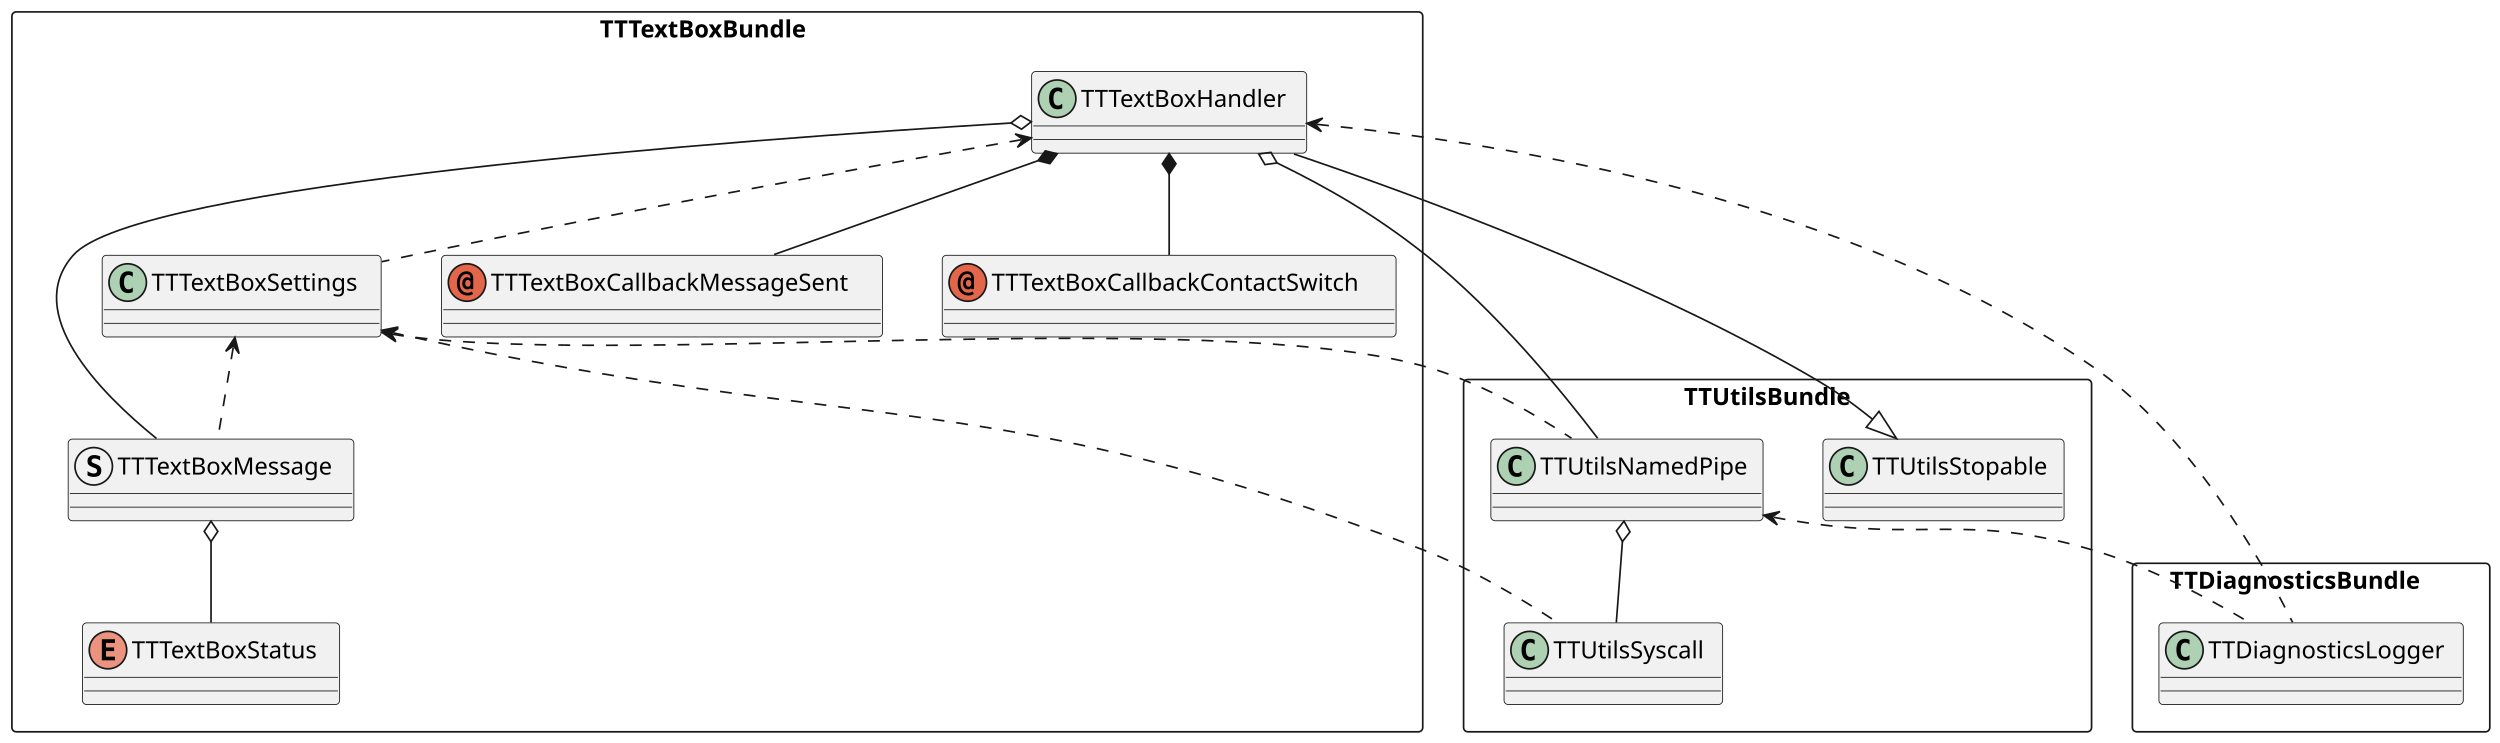
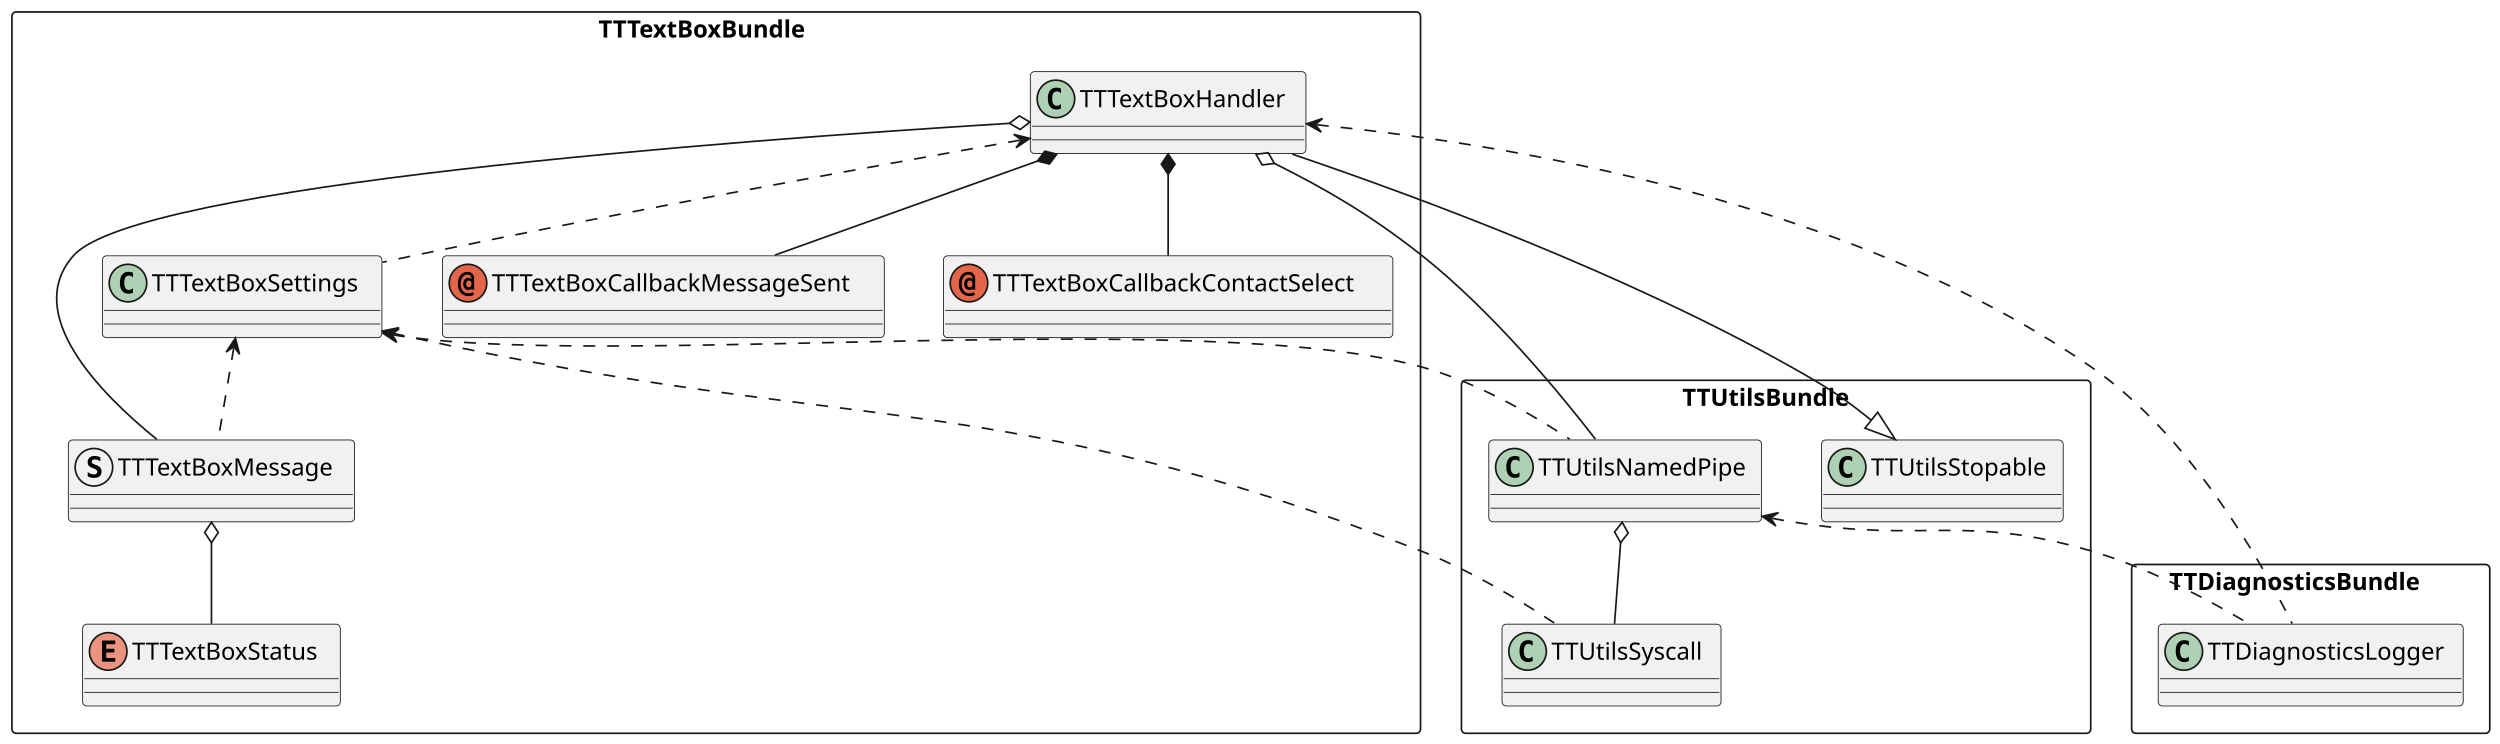
- <svg xmlns="http://www.w3.org/2000/svg" contentStyleType="text/css" height="436px" preserveAspectRatio="none" style="width:1469px;height:436px;background:#FFFFFF;" version="1.1" viewBox="0 0 1469 436" width="1469px" zoomAndPan="magnify">
+ <svg xmlns="http://www.w3.org/2000/svg" contentStyleType="text/css" height="436px" preserveAspectRatio="none" style="width:1466px;height:436px;background:#FFFFFF;" version="1.1" viewBox="0 0 1466 436" width="1466px" zoomAndPan="magnify">
  <defs />
  <g>
    <g id="cluster_TTTextBoxBundle">
-       <rect fill="none" height="423" rx="2.5" ry="2.5" style="stroke:#181818;stroke-width:1.0;" width="829" x="7" y="7" />
-       <text fill="#000000" font-family="sans-serif" font-size="14" font-weight="bold" lengthAdjust="spacing" textLength="138.106" x="352.447" y="21.995">TTTextBoxBundle</text>
+       <rect fill="none" height="423" rx="2.5" ry="2.5" style="stroke:#181818;stroke-width:1.0;" width="826" x="7" y="7" />
+       <text fill="#000000" font-family="sans-serif" font-size="14" font-weight="bold" lengthAdjust="spacing" textLength="138.106" x="350.947" y="21.995">TTTextBoxBundle</text>
    </g>
    <g id="cluster_TTDiagnosticsBundle">
-       <rect fill="none" height="99" rx="2.5" ry="2.5" style="stroke:#181818;stroke-width:1.0;" width="210" x="1253" y="331" />
-       <text fill="#000000" font-family="sans-serif" font-size="14" font-weight="bold" lengthAdjust="spacing" textLength="165.949" x="1275.025" y="345.995">TTDiagnosticsBundle</text>
+       <rect fill="none" height="99" rx="2.5" ry="2.5" style="stroke:#181818;stroke-width:1.0;" width="210" x="1250" y="331" />
+       <text fill="#000000" font-family="sans-serif" font-size="14" font-weight="bold" lengthAdjust="spacing" textLength="165.949" x="1272.025" y="345.995">TTDiagnosticsBundle</text>
    </g>
    <g id="cluster_TTUtilsBundle">
-       <rect fill="none" height="207" rx="2.5" ry="2.5" style="stroke:#181818;stroke-width:1.0;" width="369" x="860" y="223" />
-       <text fill="#000000" font-family="sans-serif" font-size="14" font-weight="bold" lengthAdjust="spacing" textLength="110.011" x="989.495" y="237.995">TTUtilsBundle</text>
+       <rect fill="none" height="207" rx="2.5" ry="2.5" style="stroke:#181818;stroke-width:1.0;" width="369" x="857" y="223" />
+       <text fill="#000000" font-family="sans-serif" font-size="14" font-weight="bold" lengthAdjust="spacing" textLength="110.011" x="986.495" y="237.995">TTUtilsBundle</text>
    </g>
    <g id="elem_TTTextBoxHandler">
-       <rect codeLine="2" fill="#F1F1F1" height="48" id="TTTextBoxHandler" rx="2.5" ry="2.5" style="stroke:#181818;stroke-width:0.5;" width="161.623" x="606.19" y="42" />
-       <ellipse cx="621.19" cy="58" fill="#ADD1B2" rx="11" ry="11" style="stroke:#181818;stroke-width:1.0;" />
-       <path d="M624.159,63.641 Q623.581,63.938 622.94,64.078 Q622.299,64.234 621.596,64.234 Q619.096,64.234 617.768,62.594 Q616.456,60.938 616.456,57.812 Q616.456,54.688 617.768,53.031 Q619.096,51.375 621.596,51.375 Q622.299,51.375 622.94,51.531 Q623.596,51.688 624.159,51.984 L624.159,54.703 Q623.534,54.125 622.94,53.859 Q622.346,53.578 621.721,53.578 Q620.378,53.578 619.69,54.656 Q619.003,55.719 619.003,57.812 Q619.003,59.906 619.69,60.984 Q620.378,62.047 621.721,62.047 Q622.346,62.047 622.94,61.781 Q623.534,61.5 624.159,60.922 L624.159,63.641 Z " fill="#000000" />
-       <text fill="#000000" font-family="sans-serif" font-size="14" lengthAdjust="spacing" textLength="129.623" x="635.19" y="62.847">TTTextBoxHandler</text>
-       <line style="stroke:#181818;stroke-width:0.5;" x1="607.19" x2="766.813" y1="74" y2="74" />
-       <line style="stroke:#181818;stroke-width:0.5;" x1="607.19" x2="766.813" y1="82" y2="82" />
+       <rect codeLine="2" fill="#F1F1F1" height="48" id="TTTextBoxHandler" rx="2.5" ry="2.5" style="stroke:#181818;stroke-width:0.5;" width="161.623" x="604.19" y="42" />
+       <ellipse cx="619.19" cy="58" fill="#ADD1B2" rx="11" ry="11" style="stroke:#181818;stroke-width:1.0;" />
+       <path d="M622.159,63.641 Q621.581,63.938 620.94,64.078 Q620.299,64.234 619.596,64.234 Q617.096,64.234 615.768,62.594 Q614.456,60.938 614.456,57.812 Q614.456,54.688 615.768,53.031 Q617.096,51.375 619.596,51.375 Q620.299,51.375 620.94,51.531 Q621.596,51.688 622.159,51.984 L622.159,54.703 Q621.534,54.125 620.94,53.859 Q620.346,53.578 619.721,53.578 Q618.378,53.578 617.69,54.656 Q617.003,55.719 617.003,57.812 Q617.003,59.906 617.69,60.984 Q618.378,62.047 619.721,62.047 Q620.346,62.047 620.94,61.781 Q621.534,61.5 622.159,60.922 L622.159,63.641 Z " fill="#000000" />
+       <text fill="#000000" font-family="sans-serif" font-size="14" lengthAdjust="spacing" textLength="129.623" x="633.19" y="62.847">TTTextBoxHandler</text>
+       <line style="stroke:#181818;stroke-width:0.5;" x1="605.19" x2="764.813" y1="74" y2="74" />
+       <line style="stroke:#181818;stroke-width:0.5;" x1="605.19" x2="764.813" y1="82" y2="82" />
    </g>
    <g id="elem_TTTextBoxMessage">
      <rect codeLine="3" fill="#F1F1F1" height="48" id="TTTextBoxMessage" rx="2.5" ry="2.5" style="stroke:#181818;stroke-width:0.5;" width="167.857" x="40.07" y="258" />
      <ellipse cx="55.07" cy="274" fill="#F1F1F1" rx="11" ry="11" style="stroke:#181818;stroke-width:1.0;" />
      <path d="M54.554,274.562 Q52.695,273.859 52.039,273.094 Q51.398,272.312 51.398,271 Q51.398,269.312 52.476,268.344 Q53.554,267.375 55.429,267.375 Q56.289,267.375 57.133,267.578 Q57.992,267.766 58.836,268.156 L58.836,270.547 Q58.054,269.984 57.226,269.703 Q56.414,269.406 55.617,269.406 Q54.742,269.406 54.258,269.766 Q53.789,270.125 53.789,270.781 Q53.789,271.297 54.133,271.641 Q54.476,271.969 55.57,272.375 L56.633,272.781 Q58.117,273.328 58.82,274.234 Q59.539,275.141 59.539,276.516 Q59.539,278.391 58.429,279.312 Q57.32,280.234 55.07,280.234 Q54.148,280.234 53.226,280.016 Q52.304,279.797 51.445,279.375 L51.445,276.844 Q52.414,277.531 53.336,277.875 Q54.258,278.219 55.148,278.219 Q56.054,278.219 56.554,277.812 Q57.054,277.391 57.054,276.656 Q57.054,276.094 56.711,275.688 Q56.383,275.266 55.758,275.016 L54.554,274.562 Z " fill="#000000" />
      <text fill="#000000" font-family="sans-serif" font-size="14" lengthAdjust="spacing" textLength="135.857" x="69.07" y="278.847">TTTextBoxMessage</text>
      <line style="stroke:#181818;stroke-width:0.5;" x1="41.07" x2="206.927" y1="290" y2="290" />
      <line style="stroke:#181818;stroke-width:0.5;" x1="41.07" x2="206.927" y1="298" y2="298" />
    </g>
    <g id="elem_TTTextBoxSettings">
      <rect codeLine="4" fill="#F1F1F1" height="48" id="TTTextBoxSettings" rx="2.5" ry="2.5" style="stroke:#181818;stroke-width:0.5;" width="163.92" x="60.04" y="150" />
      <ellipse cx="75.04" cy="166" fill="#ADD1B2" rx="11" ry="11" style="stroke:#181818;stroke-width:1.0;" />
      <path d="M78.009,171.641 Q77.431,171.938 76.79,172.078 Q76.149,172.234 75.446,172.234 Q72.946,172.234 71.618,170.594 Q70.306,168.938 70.306,165.812 Q70.306,162.688 71.618,161.031 Q72.946,159.375 75.446,159.375 Q76.149,159.375 76.79,159.531 Q77.446,159.688 78.009,159.984 L78.009,162.703 Q77.384,162.125 76.79,161.859 Q76.196,161.578 75.571,161.578 Q74.228,161.578 73.54,162.656 Q72.853,163.719 72.853,165.812 Q72.853,167.906 73.54,168.984 Q74.228,170.047 75.571,170.047 Q76.196,170.047 76.79,169.781 Q77.384,169.5 78.009,168.922 L78.009,171.641 Z " fill="#000000" />
      <text fill="#000000" font-family="sans-serif" font-size="14" lengthAdjust="spacing" textLength="131.92" x="89.04" y="170.847">TTTextBoxSettings</text>
      <line style="stroke:#181818;stroke-width:0.5;" x1="61.04" x2="222.96" y1="182" y2="182" />
      <line style="stroke:#181818;stroke-width:0.5;" x1="61.04" x2="222.96" y1="190" y2="190" />
    </g>
    <g id="elem_TTTextBoxStatus">
      <rect codeLine="5" fill="#F1F1F1" height="48" id="TTTextBoxStatus" rx="2.5" ry="2.5" style="stroke:#181818;stroke-width:0.5;" width="151.109" x="48.45" y="366" />
      <ellipse cx="63.45" cy="382" fill="#EB937F" rx="11" ry="11" style="stroke:#181818;stroke-width:1.0;" />
      <path d="M67.559,388 L59.841,388 L59.841,375.609 L67.559,375.609 L67.559,377.766 L62.294,377.766 L62.294,380.438 L67.059,380.438 L67.059,382.594 L62.294,382.594 L62.294,385.844 L67.559,385.844 L67.559,388 Z " fill="#000000" />
      <text fill="#000000" font-family="sans-serif" font-size="14" lengthAdjust="spacing" textLength="119.109" x="77.45" y="386.847">TTTextBoxStatus</text>
      <line style="stroke:#181818;stroke-width:0.5;" x1="49.45" x2="198.559" y1="398" y2="398" />
      <line style="stroke:#181818;stroke-width:0.5;" x1="49.45" x2="198.559" y1="406" y2="406" />
    </g>
    <g id="elem_TTTextBoxCallbackMessageSent">
      <rect codeLine="6" fill="#F1F1F1" height="48" id="TTTextBoxCallbackMessageSent" rx="2.5" ry="2.5" style="stroke:#181818;stroke-width:0.5;" width="259.124" x="259.44" y="150" />
      <ellipse cx="274.44" cy="166" fill="#E3664A" rx="11" ry="11" style="stroke:#181818;stroke-width:1.0;" />
      <path d="M276.518,166.469 Q276.518,165.531 276.096,165 Q275.674,164.469 274.924,164.469 Q274.19,164.469 273.768,165 Q273.362,165.531 273.362,166.469 Q273.362,167.422 273.768,167.953 Q274.19,168.484 274.924,168.484 Q275.674,168.484 276.096,167.953 Q276.518,167.422 276.518,166.469 Z M278.065,169.875 L276.44,169.875 L276.44,169.203 Q276.112,169.641 275.69,169.844 Q275.268,170.047 274.659,170.047 Q273.299,170.047 272.471,169.078 Q271.643,168.094 271.643,166.469 Q271.643,164.875 272.471,163.906 Q273.299,162.922 274.659,162.922 Q275.252,162.922 275.706,163.125 Q276.159,163.328 276.44,163.719 L276.44,163.375 Q276.44,162.25 275.815,161.641 Q275.19,161.016 274.049,161.016 Q272.331,161.016 271.237,162.547 Q270.143,164.062 270.143,166.5 Q270.143,169.047 271.393,170.547 Q272.659,172.047 274.768,172.047 Q275.424,172.047 276.049,171.859 Q276.674,171.672 277.252,171.281 L278.018,172.734 Q277.346,173.188 276.549,173.406 Q275.752,173.641 274.846,173.641 Q271.94,173.641 270.206,171.703 Q268.487,169.781 268.487,166.5 Q268.487,163.281 270.034,161.359 Q271.596,159.422 274.159,159.422 Q275.956,159.422 277.002,160.516 Q278.065,161.609 278.065,163.484 L278.065,169.875 Z " fill="#000000" />
      <text fill="#000000" font-family="sans-serif" font-size="14" lengthAdjust="spacing" textLength="227.124" x="288.44" y="170.847">TTTextBoxCallbackMessageSent</text>
      <line style="stroke:#181818;stroke-width:0.5;" x1="260.44" x2="517.564" y1="182" y2="182" />
      <line style="stroke:#181818;stroke-width:0.5;" x1="260.44" x2="517.564" y1="190" y2="190" />
    </g>
-     <g id="elem_TTTextBoxCallbackContactSwitch">
-       <rect codeLine="7" fill="#F1F1F1" height="48" id="TTTextBoxCallbackContactSwitch" rx="2.5" ry="2.5" style="stroke:#181818;stroke-width:0.5;" width="266.657" x="553.67" y="150" />
-       <ellipse cx="568.67" cy="166" fill="#E3664A" rx="11" ry="11" style="stroke:#181818;stroke-width:1.0;" />
-       <path d="M570.748,166.469 Q570.748,165.531 570.326,165 Q569.904,164.469 569.154,164.469 Q568.42,164.469 567.998,165 Q567.592,165.531 567.592,166.469 Q567.592,167.422 567.998,167.953 Q568.42,168.484 569.154,168.484 Q569.904,168.484 570.326,167.953 Q570.748,167.422 570.748,166.469 Z M572.295,169.875 L570.67,169.875 L570.67,169.203 Q570.342,169.641 569.92,169.844 Q569.498,170.047 568.889,170.047 Q567.529,170.047 566.701,169.078 Q565.873,168.094 565.873,166.469 Q565.873,164.875 566.701,163.906 Q567.529,162.922 568.889,162.922 Q569.482,162.922 569.936,163.125 Q570.389,163.328 570.67,163.719 L570.67,163.375 Q570.67,162.25 570.045,161.641 Q569.42,161.016 568.279,161.016 Q566.561,161.016 565.467,162.547 Q564.373,164.062 564.373,166.5 Q564.373,169.047 565.623,170.547 Q566.889,172.047 568.998,172.047 Q569.654,172.047 570.279,171.859 Q570.904,171.672 571.482,171.281 L572.248,172.734 Q571.576,173.188 570.779,173.406 Q569.982,173.641 569.076,173.641 Q566.17,173.641 564.436,171.703 Q562.717,169.781 562.717,166.5 Q562.717,163.281 564.264,161.359 Q565.826,159.422 568.389,159.422 Q570.186,159.422 571.232,160.516 Q572.295,161.609 572.295,163.484 L572.295,169.875 Z " fill="#000000" />
-       <text fill="#000000" font-family="sans-serif" font-size="14" lengthAdjust="spacing" textLength="234.657" x="582.67" y="170.847">TTTextBoxCallbackContactSwitch</text>
-       <line style="stroke:#181818;stroke-width:0.5;" x1="554.67" x2="819.327" y1="182" y2="182" />
-       <line style="stroke:#181818;stroke-width:0.5;" x1="554.67" x2="819.327" y1="190" y2="190" />
+     <g id="elem_TTTextBoxCallbackContactSelect">
+       <rect codeLine="7" fill="#F1F1F1" height="48" id="TTTextBoxCallbackContactSelect" rx="2.5" ry="2.5" style="stroke:#181818;stroke-width:0.5;" width="263.56" x="553.22" y="150" />
+       <ellipse cx="568.22" cy="166" fill="#E3664A" rx="11" ry="11" style="stroke:#181818;stroke-width:1.0;" />
+       <path d="M570.298,166.469 Q570.298,165.531 569.876,165 Q569.454,164.469 568.704,164.469 Q567.97,164.469 567.548,165 Q567.142,165.531 567.142,166.469 Q567.142,167.422 567.548,167.953 Q567.97,168.484 568.704,168.484 Q569.454,168.484 569.876,167.953 Q570.298,167.422 570.298,166.469 Z M571.845,169.875 L570.22,169.875 L570.22,169.203 Q569.892,169.641 569.47,169.844 Q569.048,170.047 568.439,170.047 Q567.079,170.047 566.251,169.078 Q565.423,168.094 565.423,166.469 Q565.423,164.875 566.251,163.906 Q567.079,162.922 568.439,162.922 Q569.033,162.922 569.486,163.125 Q569.939,163.328 570.22,163.719 L570.22,163.375 Q570.22,162.25 569.595,161.641 Q568.97,161.016 567.829,161.016 Q566.111,161.016 565.017,162.547 Q563.923,164.062 563.923,166.5 Q563.923,169.047 565.173,170.547 Q566.439,172.047 568.548,172.047 Q569.204,172.047 569.829,171.859 Q570.454,171.672 571.033,171.281 L571.798,172.734 Q571.126,173.188 570.329,173.406 Q569.533,173.641 568.626,173.641 Q565.72,173.641 563.986,171.703 Q562.267,169.781 562.267,166.5 Q562.267,163.281 563.814,161.359 Q565.376,159.422 567.939,159.422 Q569.736,159.422 570.783,160.516 Q571.845,161.609 571.845,163.484 L571.845,169.875 Z " fill="#000000" />
+       <text fill="#000000" font-family="sans-serif" font-size="14" lengthAdjust="spacing" textLength="231.56" x="582.22" y="170.847">TTTextBoxCallbackContactSelect</text>
+       <line style="stroke:#181818;stroke-width:0.5;" x1="554.22" x2="815.78" y1="182" y2="182" />
+       <line style="stroke:#181818;stroke-width:0.5;" x1="554.22" x2="815.78" y1="190" y2="190" />
    </g>
    <g id="elem_TTDiagnosticsLogger">
-       <rect codeLine="11" fill="#F1F1F1" height="48" id="TTDiagnosticsLogger" rx="2.5" ry="2.5" style="stroke:#181818;stroke-width:0.5;" width="178.85" x="1268.58" y="366" />
-       <ellipse cx="1283.58" cy="382" fill="#ADD1B2" rx="11" ry="11" style="stroke:#181818;stroke-width:1.0;" />
-       <path d="M1286.549,387.641 Q1285.971,387.938 1285.33,388.078 Q1284.689,388.234 1283.986,388.234 Q1281.486,388.234 1280.158,386.594 Q1278.846,384.938 1278.846,381.812 Q1278.846,378.688 1280.158,377.031 Q1281.486,375.375 1283.986,375.375 Q1284.689,375.375 1285.33,375.531 Q1285.986,375.688 1286.549,375.984 L1286.549,378.703 Q1285.924,378.125 1285.33,377.859 Q1284.736,377.578 1284.111,377.578 Q1282.767,377.578 1282.08,378.656 Q1281.392,379.719 1281.392,381.812 Q1281.392,383.906 1282.08,384.984 Q1282.767,386.047 1284.111,386.047 Q1284.736,386.047 1285.33,385.781 Q1285.924,385.5 1286.549,384.922 L1286.549,387.641 Z " fill="#000000" />
-       <text fill="#000000" font-family="sans-serif" font-size="14" lengthAdjust="spacing" textLength="146.85" x="1297.58" y="386.847">TTDiagnosticsLogger</text>
-       <line style="stroke:#181818;stroke-width:0.5;" x1="1269.58" x2="1446.43" y1="398" y2="398" />
-       <line style="stroke:#181818;stroke-width:0.5;" x1="1269.58" x2="1446.43" y1="406" y2="406" />
+       <rect codeLine="11" fill="#F1F1F1" height="48" id="TTDiagnosticsLogger" rx="2.5" ry="2.5" style="stroke:#181818;stroke-width:0.5;" width="178.85" x="1265.58" y="366" />
+       <ellipse cx="1280.58" cy="382" fill="#ADD1B2" rx="11" ry="11" style="stroke:#181818;stroke-width:1.0;" />
+       <path d="M1283.549,387.641 Q1282.971,387.938 1282.33,388.078 Q1281.689,388.234 1280.986,388.234 Q1278.486,388.234 1277.158,386.594 Q1275.846,384.938 1275.846,381.812 Q1275.846,378.688 1277.158,377.031 Q1278.486,375.375 1280.986,375.375 Q1281.689,375.375 1282.33,375.531 Q1282.986,375.688 1283.549,375.984 L1283.549,378.703 Q1282.924,378.125 1282.33,377.859 Q1281.736,377.578 1281.111,377.578 Q1279.767,377.578 1279.08,378.656 Q1278.392,379.719 1278.392,381.812 Q1278.392,383.906 1279.08,384.984 Q1279.767,386.047 1281.111,386.047 Q1281.736,386.047 1282.33,385.781 Q1282.924,385.5 1283.549,384.922 L1283.549,387.641 Z " fill="#000000" />
+       <text fill="#000000" font-family="sans-serif" font-size="14" lengthAdjust="spacing" textLength="146.85" x="1294.58" y="386.847">TTDiagnosticsLogger</text>
+       <line style="stroke:#181818;stroke-width:0.5;" x1="1266.58" x2="1443.43" y1="398" y2="398" />
+       <line style="stroke:#181818;stroke-width:0.5;" x1="1266.58" x2="1443.43" y1="406" y2="406" />
    </g>
    <g id="elem_TTUtilsSyscall">
-       <rect codeLine="15" fill="#F1F1F1" height="48" id="TTUtilsSyscall" rx="2.5" ry="2.5" style="stroke:#181818;stroke-width:0.5;" width="128.435" x="883.78" y="366" />
-       <ellipse cx="898.78" cy="382" fill="#ADD1B2" rx="11" ry="11" style="stroke:#181818;stroke-width:1.0;" />
-       <path d="M901.749,387.641 Q901.171,387.938 900.53,388.078 Q899.889,388.234 899.186,388.234 Q896.686,388.234 895.358,386.594 Q894.046,384.938 894.046,381.812 Q894.046,378.688 895.358,377.031 Q896.686,375.375 899.186,375.375 Q899.889,375.375 900.53,375.531 Q901.186,375.688 901.749,375.984 L901.749,378.703 Q901.124,378.125 900.53,377.859 Q899.936,377.578 899.311,377.578 Q897.967,377.578 897.28,378.656 Q896.592,379.719 896.592,381.812 Q896.592,383.906 897.28,384.984 Q897.967,386.047 899.311,386.047 Q899.936,386.047 900.53,385.781 Q901.124,385.5 901.749,384.922 L901.749,387.641 Z " fill="#000000" />
-       <text fill="#000000" font-family="sans-serif" font-size="14" lengthAdjust="spacing" textLength="96.435" x="912.78" y="386.847">TTUtilsSyscall</text>
-       <line style="stroke:#181818;stroke-width:0.5;" x1="884.78" x2="1011.215" y1="398" y2="398" />
-       <line style="stroke:#181818;stroke-width:0.5;" x1="884.78" x2="1011.215" y1="406" y2="406" />
+       <rect codeLine="15" fill="#F1F1F1" height="48" id="TTUtilsSyscall" rx="2.5" ry="2.5" style="stroke:#181818;stroke-width:0.5;" width="128.435" x="880.78" y="366" />
+       <ellipse cx="895.78" cy="382" fill="#ADD1B2" rx="11" ry="11" style="stroke:#181818;stroke-width:1.0;" />
+       <path d="M898.749,387.641 Q898.171,387.938 897.53,388.078 Q896.889,388.234 896.186,388.234 Q893.686,388.234 892.358,386.594 Q891.046,384.938 891.046,381.812 Q891.046,378.688 892.358,377.031 Q893.686,375.375 896.186,375.375 Q896.889,375.375 897.53,375.531 Q898.186,375.688 898.749,375.984 L898.749,378.703 Q898.124,378.125 897.53,377.859 Q896.936,377.578 896.311,377.578 Q894.967,377.578 894.28,378.656 Q893.592,379.719 893.592,381.812 Q893.592,383.906 894.28,384.984 Q894.967,386.047 896.311,386.047 Q896.936,386.047 897.53,385.781 Q898.124,385.5 898.749,384.922 L898.749,387.641 Z " fill="#000000" />
+       <text fill="#000000" font-family="sans-serif" font-size="14" lengthAdjust="spacing" textLength="96.435" x="909.78" y="386.847">TTUtilsSyscall</text>
+       <line style="stroke:#181818;stroke-width:0.5;" x1="881.78" x2="1008.215" y1="398" y2="398" />
+       <line style="stroke:#181818;stroke-width:0.5;" x1="881.78" x2="1008.215" y1="406" y2="406" />
    </g>
    <g id="elem_TTUtilsNamedPipe">
-       <rect codeLine="16" fill="#F1F1F1" height="48" id="TTUtilsNamedPipe" rx="2.5" ry="2.5" style="stroke:#181818;stroke-width:0.5;" width="159.935" x="876.03" y="258" />
-       <ellipse cx="891.03" cy="274" fill="#ADD1B2" rx="11" ry="11" style="stroke:#181818;stroke-width:1.0;" />
-       <path d="M893.999,279.641 Q893.421,279.938 892.78,280.078 Q892.139,280.234 891.436,280.234 Q888.936,280.234 887.608,278.594 Q886.296,276.938 886.296,273.812 Q886.296,270.688 887.608,269.031 Q888.936,267.375 891.436,267.375 Q892.139,267.375 892.78,267.531 Q893.436,267.688 893.999,267.984 L893.999,270.703 Q893.374,270.125 892.78,269.859 Q892.186,269.578 891.561,269.578 Q890.217,269.578 889.53,270.656 Q888.842,271.719 888.842,273.812 Q888.842,275.906 889.53,276.984 Q890.217,278.047 891.561,278.047 Q892.186,278.047 892.78,277.781 Q893.374,277.5 893.999,276.922 L893.999,279.641 Z " fill="#000000" />
-       <text fill="#000000" font-family="sans-serif" font-size="14" lengthAdjust="spacing" textLength="127.935" x="905.03" y="278.847">TTUtilsNamedPipe</text>
-       <line style="stroke:#181818;stroke-width:0.5;" x1="877.03" x2="1034.965" y1="290" y2="290" />
-       <line style="stroke:#181818;stroke-width:0.5;" x1="877.03" x2="1034.965" y1="298" y2="298" />
+       <rect codeLine="16" fill="#F1F1F1" height="48" id="TTUtilsNamedPipe" rx="2.5" ry="2.5" style="stroke:#181818;stroke-width:0.5;" width="159.935" x="873.03" y="258" />
+       <ellipse cx="888.03" cy="274" fill="#ADD1B2" rx="11" ry="11" style="stroke:#181818;stroke-width:1.0;" />
+       <path d="M890.999,279.641 Q890.421,279.938 889.78,280.078 Q889.139,280.234 888.436,280.234 Q885.936,280.234 884.608,278.594 Q883.296,276.938 883.296,273.812 Q883.296,270.688 884.608,269.031 Q885.936,267.375 888.436,267.375 Q889.139,267.375 889.78,267.531 Q890.436,267.688 890.999,267.984 L890.999,270.703 Q890.374,270.125 889.78,269.859 Q889.186,269.578 888.561,269.578 Q887.217,269.578 886.53,270.656 Q885.842,271.719 885.842,273.812 Q885.842,275.906 886.53,276.984 Q887.217,278.047 888.561,278.047 Q889.186,278.047 889.78,277.781 Q890.374,277.5 890.999,276.922 L890.999,279.641 Z " fill="#000000" />
+       <text fill="#000000" font-family="sans-serif" font-size="14" lengthAdjust="spacing" textLength="127.935" x="902.03" y="278.847">TTUtilsNamedPipe</text>
+       <line style="stroke:#181818;stroke-width:0.5;" x1="874.03" x2="1031.965" y1="290" y2="290" />
+       <line style="stroke:#181818;stroke-width:0.5;" x1="874.03" x2="1031.965" y1="298" y2="298" />
    </g>
    <g id="elem_TTUtilsStopable">
-       <rect codeLine="17" fill="#F1F1F1" height="48" id="TTUtilsStopable" rx="2.5" ry="2.5" style="stroke:#181818;stroke-width:0.5;" width="141.71" x="1071.15" y="258" />
-       <ellipse cx="1086.15" cy="274" fill="#ADD1B2" rx="11" ry="11" style="stroke:#181818;stroke-width:1.0;" />
-       <path d="M1089.119,279.641 Q1088.541,279.938 1087.9,280.078 Q1087.259,280.234 1086.556,280.234 Q1084.056,280.234 1082.728,278.594 Q1081.416,276.938 1081.416,273.812 Q1081.416,270.688 1082.728,269.031 Q1084.056,267.375 1086.556,267.375 Q1087.259,267.375 1087.9,267.531 Q1088.556,267.688 1089.119,267.984 L1089.119,270.703 Q1088.494,270.125 1087.9,269.859 Q1087.306,269.578 1086.681,269.578 Q1085.338,269.578 1084.65,270.656 Q1083.963,271.719 1083.963,273.812 Q1083.963,275.906 1084.65,276.984 Q1085.338,278.047 1086.681,278.047 Q1087.306,278.047 1087.9,277.781 Q1088.494,277.5 1089.119,276.922 L1089.119,279.641 Z " fill="#000000" />
-       <text fill="#000000" font-family="sans-serif" font-size="14" lengthAdjust="spacing" textLength="109.71" x="1100.15" y="278.847">TTUtilsStopable</text>
-       <line style="stroke:#181818;stroke-width:0.5;" x1="1072.15" x2="1211.86" y1="290" y2="290" />
-       <line style="stroke:#181818;stroke-width:0.5;" x1="1072.15" x2="1211.86" y1="298" y2="298" />
+       <rect codeLine="17" fill="#F1F1F1" height="48" id="TTUtilsStopable" rx="2.5" ry="2.5" style="stroke:#181818;stroke-width:0.5;" width="141.71" x="1068.15" y="258" />
+       <ellipse cx="1083.15" cy="274" fill="#ADD1B2" rx="11" ry="11" style="stroke:#181818;stroke-width:1.0;" />
+       <path d="M1086.119,279.641 Q1085.541,279.938 1084.9,280.078 Q1084.259,280.234 1083.556,280.234 Q1081.056,280.234 1079.728,278.594 Q1078.416,276.938 1078.416,273.812 Q1078.416,270.688 1079.728,269.031 Q1081.056,267.375 1083.556,267.375 Q1084.259,267.375 1084.9,267.531 Q1085.556,267.688 1086.119,267.984 L1086.119,270.703 Q1085.494,270.125 1084.9,269.859 Q1084.306,269.578 1083.681,269.578 Q1082.338,269.578 1081.65,270.656 Q1080.963,271.719 1080.963,273.812 Q1080.963,275.906 1081.65,276.984 Q1082.338,278.047 1083.681,278.047 Q1084.306,278.047 1084.9,277.781 Q1085.494,277.5 1086.119,276.922 L1086.119,279.641 Z " fill="#000000" />
+       <text fill="#000000" font-family="sans-serif" font-size="14" lengthAdjust="spacing" textLength="109.71" x="1097.15" y="278.847">TTUtilsStopable</text>
+       <line style="stroke:#181818;stroke-width:0.5;" x1="1069.15" x2="1208.86" y1="290" y2="290" />
+       <line style="stroke:#181818;stroke-width:0.5;" x1="1069.15" x2="1208.86" y1="298" y2="298" />
    </g>
    <g id="link_TTTextBoxHandler_TTUtilsStopable">
-       <path codeLine="20" d="M760.33,90.48 C836.06,116.12 956.46,160.85 1053,215 C1074.81,227.23 1083.374,232.803 1100.344,246.403 " fill="none" id="TTTextBoxHandler-to-TTUtilsStopable" style="stroke:#181818;stroke-width:1.0;" />
-       <polygon fill="none" points="1114.39,257.66,1104.096,241.721,1096.592,251.085,1114.39,257.66" style="stroke:#181818;stroke-width:1.0;" />
+       <path codeLine="20" d="M757.78,90.39 C833.28,116.04 953.56,160.85 1050,215 C1071.8,227.24 1080.361,232.817 1097.341,246.417 " fill="none" id="TTTextBoxHandler-to-TTUtilsStopable" style="stroke:#181818;stroke-width:1.0;" />
+       <polygon fill="none" points="1111.39,257.67,1101.092,241.734,1093.59,251.101,1111.39,257.67" style="stroke:#181818;stroke-width:1.0;" />
    </g>
    <g id="link_TTTextBoxHandler_TTTextBoxMessage">
-       <path codeLine="21" d="M594.012,72.283 C429.282,82.363 79.66,108.31 43,150 C13.16,183.93 58.02,230.16 91.95,257.65 " fill="none" id="TTTextBoxHandler-backto-TTTextBoxMessage" style="stroke:#181818;stroke-width:1.0;" />
-       <polygon fill="none" points="605.99,71.55,599.757,67.924,594.012,72.283,600.245,75.909,605.99,71.55" style="stroke:#181818;stroke-width:1.0;" />
+       <path codeLine="21" d="M591.953,72.328 C427.593,82.458 79.52,108.45 43,150 C13.16,183.94 58.02,230.16 91.96,257.65 " fill="none" id="TTTextBoxHandler-backto-TTTextBoxMessage" style="stroke:#181818;stroke-width:1.0;" />
+       <polygon fill="none" points="603.93,71.59,597.695,67.967,591.953,72.328,598.187,75.951,603.93,71.59" style="stroke:#181818;stroke-width:1.0;" />
    </g>
    <g id="link_TTTextBoxHandler_TTUtilsNamedPipe">
-       <path codeLine="22" d="M750.42,95.762 C780.72,110.582 807.87,126.13 838,150 C878.78,182.32 917.44,229.48 938.8,257.52 " fill="none" id="TTTextBoxHandler-backto-TTUtilsNamedPipe" style="stroke:#181818;stroke-width:1.0;" />
-       <polygon fill="none" points="739.64,90.49,743.272,96.719,750.42,95.762,746.787,89.533,739.64,90.49" style="stroke:#181818;stroke-width:1.0;" />
+       <path codeLine="22" d="M747.285,95.824 C777.225,110.714 804.08,126.26 834,150 C874.92,182.47 913.97,229.58 935.59,257.57 " fill="none" id="TTTextBoxHandler-backto-TTUtilsNamedPipe" style="stroke:#181818;stroke-width:1.0;" />
+       <polygon fill="none" points="736.54,90.48,740.131,96.733,747.285,95.824,743.693,89.57,736.54,90.48" style="stroke:#181818;stroke-width:1.0;" />
    </g>
    <g id="link_TTTextBoxHandler_TTTextBoxCallbackMessageSent">
-       <path codeLine="23" d="M609.924,94.412 C560.474,112.002 504.33,131.98 454.86,149.57 " fill="none" id="TTTextBoxHandler-backto-TTTextBoxCallbackMessageSent" style="stroke:#181818;stroke-width:1.0;" />
-       <polygon fill="#181818" points="621.23,90.39,614.236,88.632,609.924,94.412,616.918,96.169,621.23,90.39" style="stroke:#181818;stroke-width:1.0;" />
+       <path codeLine="23" d="M608.383,94.436 C559.263,112.026 503.55,131.98 454.41,149.57 " fill="none" id="TTTextBoxHandler-backto-TTTextBoxCallbackMessageSent" style="stroke:#181818;stroke-width:1.0;" />
+       <polygon fill="#181818" points="619.68,90.39,612.683,88.647,608.383,94.436,615.38,96.179,619.68,90.39" style="stroke:#181818;stroke-width:1.0;" />
    </g>
-     <g id="link_TTTextBoxHandler_TTTextBoxCallbackContactSwitch">
-       <path codeLine="24" d="M687,102.26 C687,119.94 687,132.13 687,149.79 " fill="none" id="TTTextBoxHandler-backto-TTTextBoxCallbackContactSwitch" style="stroke:#181818;stroke-width:1.0;" />
-       <polygon fill="#181818" points="687,90.26,683,96.26,687,102.26,691,96.26,687,90.26" style="stroke:#181818;stroke-width:1.0;" />
+     <g id="link_TTTextBoxHandler_TTTextBoxCallbackContactSelect">
+       <path codeLine="24" d="M685,102.26 C685,119.94 685,132.13 685,149.79 " fill="none" id="TTTextBoxHandler-backto-TTTextBoxCallbackContactSelect" style="stroke:#181818;stroke-width:1.0;" />
+       <polygon fill="#181818" points="685,90.26,681,96.26,685,102.26,689,96.26,685,90.26" style="stroke:#181818;stroke-width:1.0;" />
    </g>
    <g id="link_TTTextBoxHandler_TTDiagnosticsLogger">
-       <path codeLine="25" d="M773.891,73.079 C886.341,84.179 1086.14,116.75 1229,215 C1286.48,254.53 1328.39,328.13 1347.12,365.67 " fill="none" id="TTTextBoxHandler-backto-TTDiagnosticsLogger" style="stroke:#181818;stroke-width:1.0;stroke-dasharray:7.0,7.0;" />
-       <polygon fill="#181818" points="767.92,72.49,776.484,77.355,772.896,72.981,777.269,69.393,767.92,72.49" style="stroke:#181818;stroke-width:1.0;" />
+       <path codeLine="25" d="M772.211,73.185 C884.551,84.375 1083.59,117.06 1226,215 C1283.48,254.53 1325.39,328.13 1344.12,365.67 " fill="none" id="TTTextBoxHandler-backto-TTDiagnosticsLogger" style="stroke:#181818;stroke-width:1.0;stroke-dasharray:7.0,7.0;" />
+       <polygon fill="#181818" points="766.24,72.59,774.799,77.462,771.215,73.086,775.592,69.502,766.24,72.59" style="stroke:#181818;stroke-width:1.0;" />
    </g>
    <g id="link_TTTextBoxHandler_TTTextBoxSettings">
-       <path codeLine="26" d="M600.101,82.102 C510.761,97.852 368.76,123.61 242,150 C236.24,151.2 230.31,152.47 224.34,153.78 " fill="none" id="TTTextBoxHandler-backto-TTTextBoxSettings" style="stroke:#181818;stroke-width:1.0;stroke-dasharray:7.0,7.0;" />
-       <polygon fill="#181818" points="606.01,81.06,596.452,78.683,601.086,81.928,597.841,86.562,606.01,81.06" style="stroke:#181818;stroke-width:1.0;" />
+       <path codeLine="26" d="M598.062,82.208 C509.082,97.988 368.01,123.72 242,150 C236.25,151.2 230.31,152.47 224.34,153.78 " fill="none" id="TTTextBoxHandler-backto-TTTextBoxSettings" style="stroke:#181818;stroke-width:1.0;stroke-dasharray:7.0,7.0;" />
+       <polygon fill="#181818" points="603.97,81.16,594.41,78.793,599.047,82.033,595.807,86.67,603.97,81.16" style="stroke:#181818;stroke-width:1.0;" />
    </g>
    <g id="link_TTTextBoxSettings_TTUtilsSyscall">
-       <path codeLine="27" d="M230.222,195.393 C236.192,196.743 236.26,196.74 242,198 C505.47,256.02 584.47,225.45 836,323 C864.2,333.94 893.56,351.51 915.15,365.77 " fill="none" id="TTTextBoxSettings-backto-TTUtilsSyscall" style="stroke:#181818;stroke-width:1.0;stroke-dasharray:7.0,7.0;" />
-       <polygon fill="#181818" points="224.37,194.07,232.266,199.957,229.247,195.173,234.031,192.154,224.37,194.07" style="stroke:#181818;stroke-width:1.0;" />
+       <path codeLine="27" d="M230.234,195.386 C236.194,196.726 236.26,196.73 242,198 C504.17,255.87 582.74,225.8 833,323 C861.19,333.95 890.56,351.52 912.14,365.78 " fill="none" id="TTTextBoxSettings-backto-TTUtilsSyscall" style="stroke:#181818;stroke-width:1.0;stroke-dasharray:7.0,7.0;" />
+       <polygon fill="#181818" points="224.38,194.07,232.283,199.947,229.258,195.167,234.038,192.142,224.38,194.07" style="stroke:#181818;stroke-width:1.0;" />
    </g>
    <g id="link_TTTextBoxSettings_TTUtilsNamedPipe">
-       <path codeLine="28" d="M230.348,196.348 C236.268,197.398 236.26,197.26 242,198 C372.98,214.77 708.58,180.32 836,215 C867.77,223.65 900.29,242.26 923.45,257.52 " fill="none" id="TTTextBoxSettings-backto-TTUtilsNamedPipe" style="stroke:#181818;stroke-width:1.0;stroke-dasharray:7.0,7.0;" />
-       <polygon fill="#181818" points="224.44,195.3,232.603,200.81,229.363,196.173,234,192.933,224.44,195.3" style="stroke:#181818;stroke-width:1.0;" />
+       <path codeLine="28" d="M230.35,196.338 C236.269,197.378 236.26,197.26 242,198 C372.32,214.7 706.23,180.49 833,215 C864.77,223.65 897.29,242.26 920.45,257.52 " fill="none" id="TTTextBoxSettings-backto-TTUtilsNamedPipe" style="stroke:#181818;stroke-width:1.0;stroke-dasharray:7.0,7.0;" />
+       <polygon fill="#181818" points="224.44,195.3,232.612,200.797,229.365,196.165,233.996,192.918,224.44,195.3" style="stroke:#181818;stroke-width:1.0;" />
    </g>
    <g id="link_TTTextBoxSettings_TTTextBoxMessage">
      <path codeLine="29" d="M137.046,204.175 C134.046,221.855 130.94,240.13 127.94,257.79 " fill="none" id="TTTextBoxSettings-backto-TTTextBoxMessage" style="stroke:#181818;stroke-width:1.0;stroke-dasharray:7.0,7.0;" />
      <polygon fill="#181818" points="138.05,198.26,132.601,206.464,137.214,203.19,140.488,207.802,138.05,198.26" style="stroke:#181818;stroke-width:1.0;" />
    </g>
    <g id="link_TTTextBoxMessage_TTTextBoxStatus">
      <path codeLine="30" d="M124,318.26 C124,335.94 124,348.13 124,365.79 " fill="none" id="TTTextBoxMessage-backto-TTTextBoxStatus" style="stroke:#181818;stroke-width:1.0;" />
      <polygon fill="none" points="124,306.26,120,312.26,124,318.26,128,312.26,124,306.26" style="stroke:#181818;stroke-width:1.0;" />
    </g>
    <g id="link_TTUtilsNamedPipe_TTUtilsSyscall">
-       <path codeLine="31" d="M953.34,318.226 C952.01,335.906 951.08,348.13 949.75,365.79 " fill="none" id="TTUtilsNamedPipe-backto-TTUtilsSyscall" style="stroke:#181818;stroke-width:1.0;" />
-       <polygon fill="none" points="954.24,306.26,949.801,311.943,953.34,318.226,957.779,312.543,954.24,306.26" style="stroke:#181818;stroke-width:1.0;" />
+       <path codeLine="31" d="M950.34,318.226 C949.01,335.906 948.08,348.13 946.75,365.79 " fill="none" id="TTUtilsNamedPipe-backto-TTUtilsSyscall" style="stroke:#181818;stroke-width:1.0;" />
+       <polygon fill="none" points="951.24,306.26,946.801,311.943,950.34,318.226,954.779,312.543,951.24,306.26" style="stroke:#181818;stroke-width:1.0;" />
    </g>
    <g id="link_TTUtilsNamedPipe_TTDiagnosticsLogger">
-       <path codeLine="32" d="M1042.194,303.933 C1048.164,305.123 1048.22,305.05 1054,306 C1131.1,318.73 1154.01,301.04 1229,323 C1261.96,332.65 1296.44,350.77 1321.46,365.59 " fill="none" id="TTUtilsNamedPipe-backto-TTDiagnosticsLogger" style="stroke:#181818;stroke-width:1.0;stroke-dasharray:7.0,7.0;" />
-       <polygon fill="#181818" points="1036.31,302.76,1044.354,308.442,1041.214,303.737,1045.918,300.596,1036.31,302.76" style="stroke:#181818;stroke-width:1.0;" />
+       <path codeLine="32" d="M1039.194,303.933 C1045.164,305.123 1045.22,305.05 1051,306 C1128.1,318.73 1151.01,301.04 1226,323 C1258.96,332.65 1293.44,350.77 1318.46,365.59 " fill="none" id="TTUtilsNamedPipe-backto-TTDiagnosticsLogger" style="stroke:#181818;stroke-width:1.0;stroke-dasharray:7.0,7.0;" />
+       <polygon fill="#181818" points="1033.31,302.76,1041.354,308.442,1038.214,303.737,1042.918,300.596,1033.31,302.76" style="stroke:#181818;stroke-width:1.0;" />
    </g>
  </g>
</svg>
